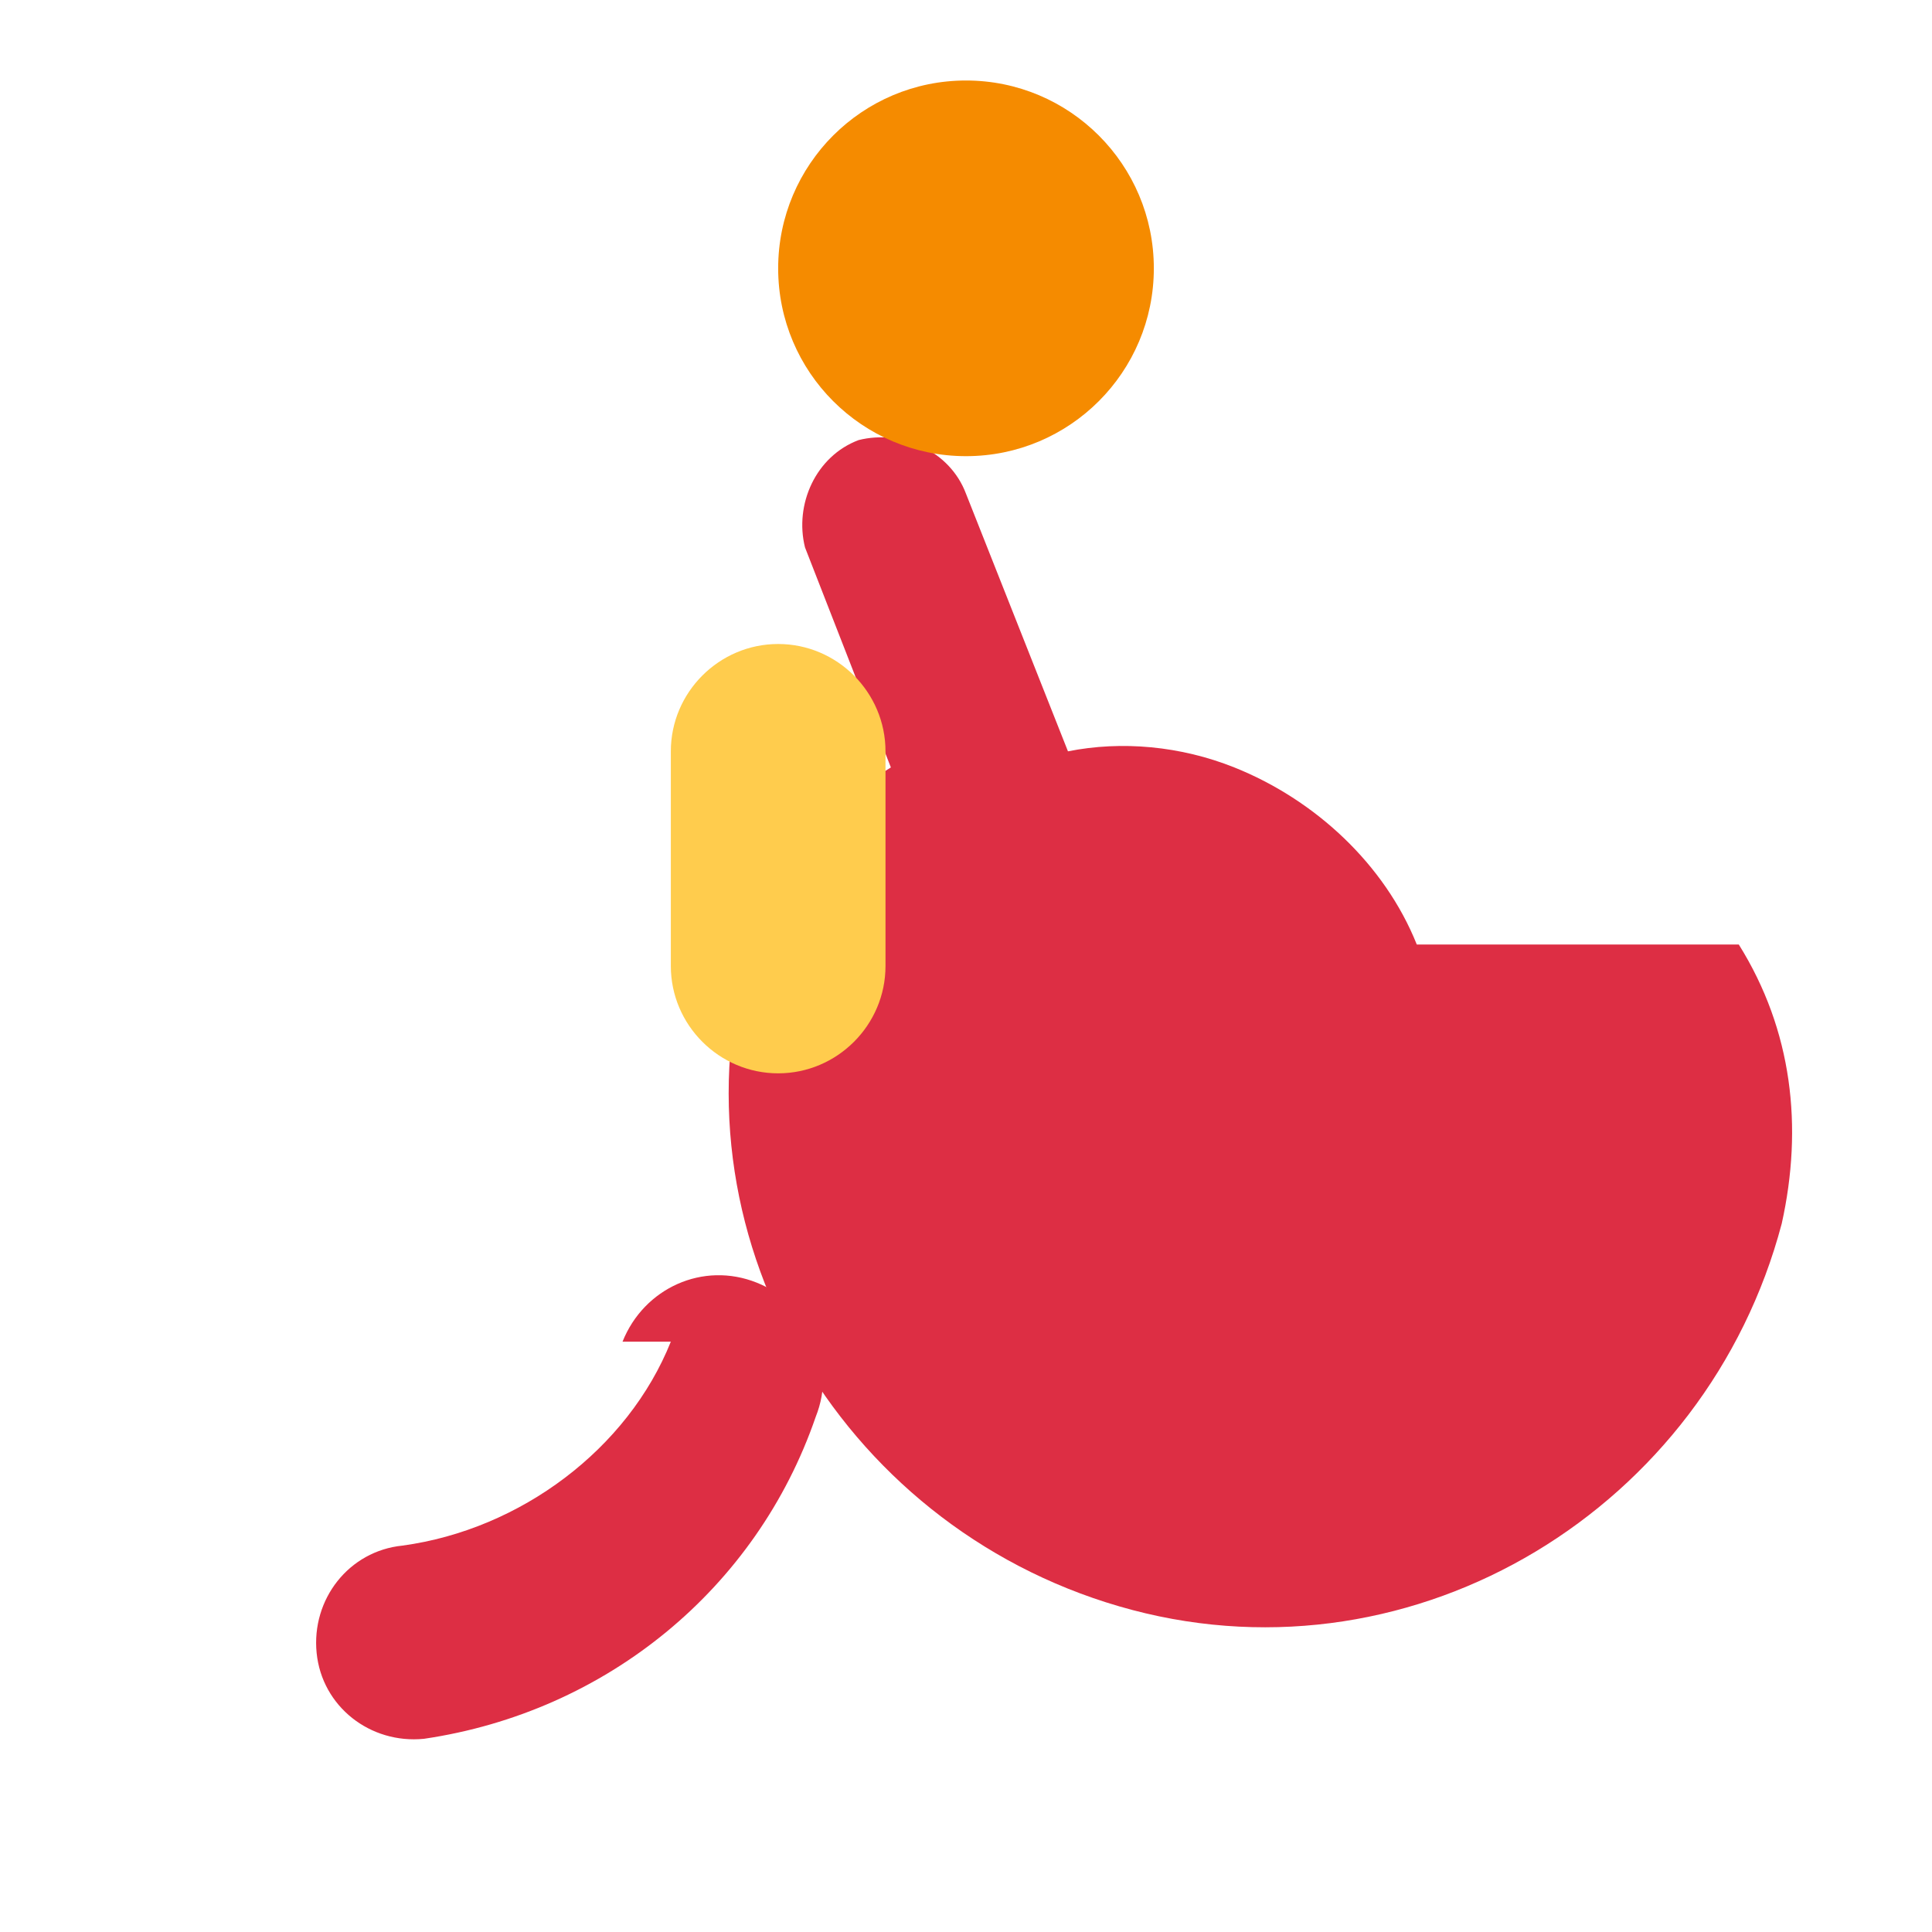
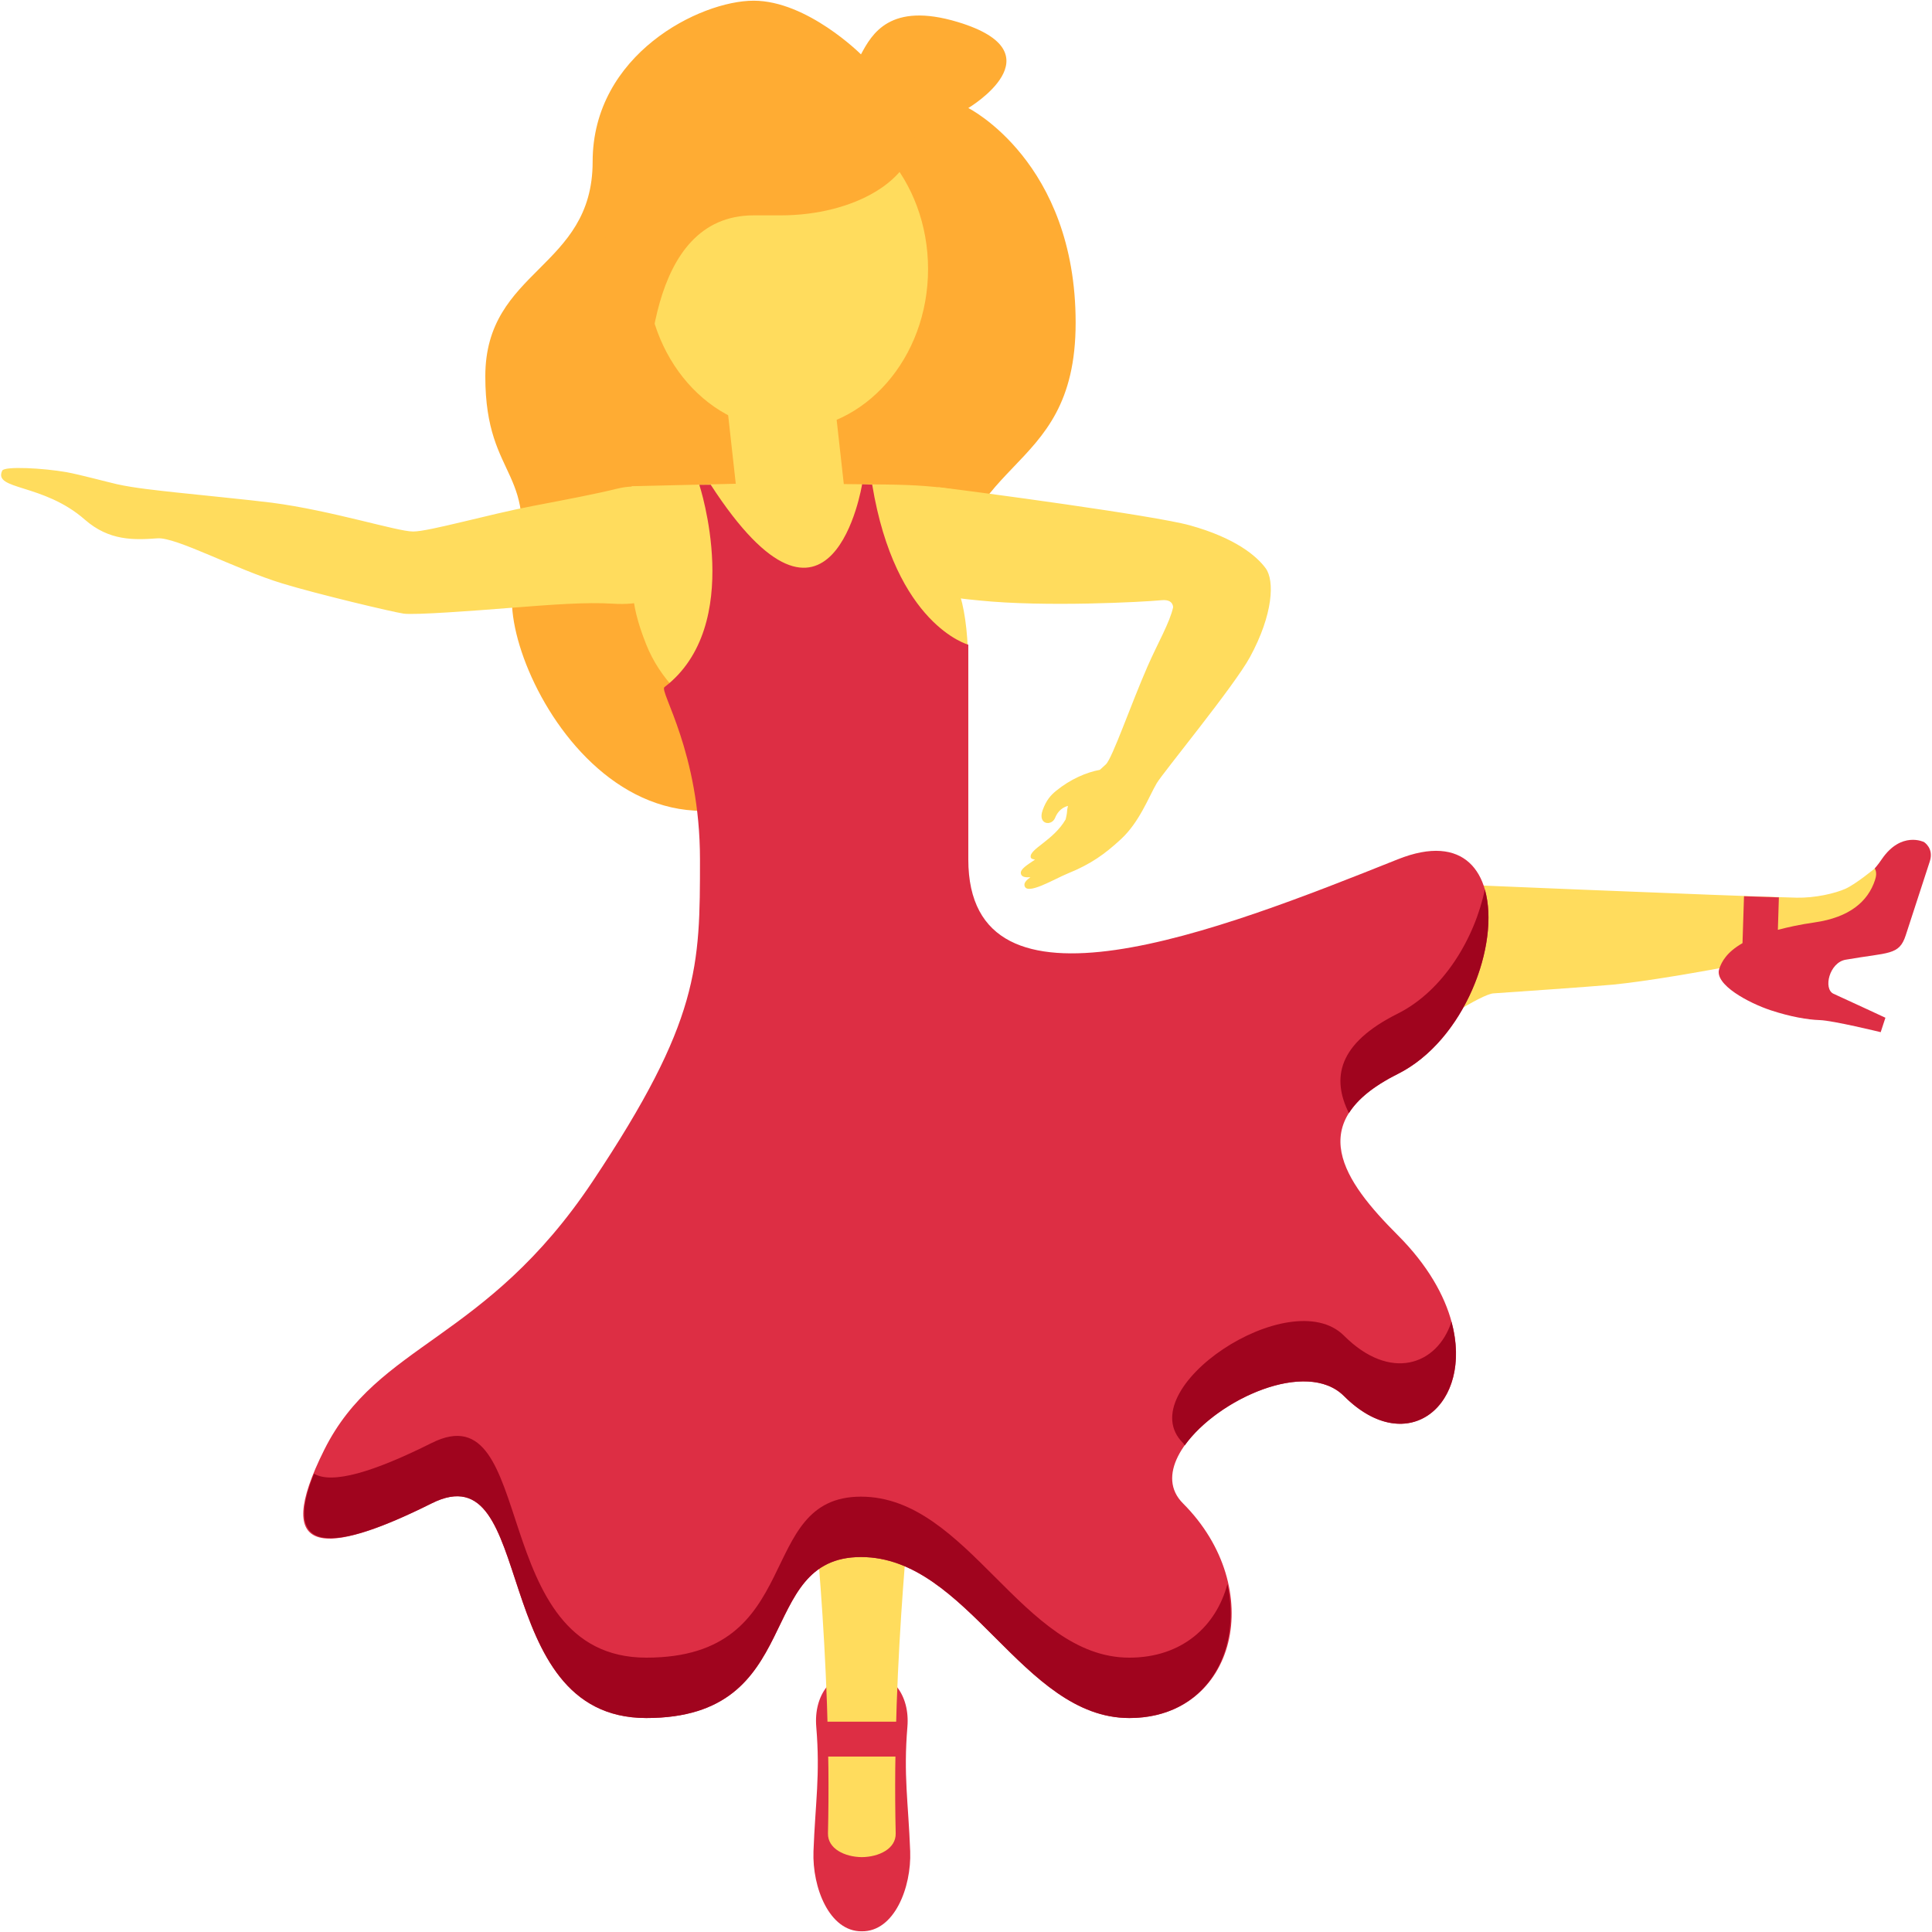
- <svg xmlns="http://www.w3.org/2000/svg" viewBox="0 0 36 36" width="36" height="36" aria-hidden="true">
-   <path fill="#DD2E44" d="M26.4 17.6c-.6-1.5-1.9-2.7-3.4-3.3-1-.4-2.1-.5-3.1-.3l-1.9-4.8c-.3-.8-1.2-1.2-2-1-.8.3-1.2 1.2-1 2l1.6 4.1c-1.3.8-2.3 2.1-2.7 3.6-1.4 5.3 1.9 10.7 7.2 12.1 5.3 1.4 10.7-1.9 12.1-7.2.4-1.8.2-3.6-.8-5.2z" />
-   <circle fill="#F58B00" cx="18" cy="5" r="3.5" />
-   <path fill="#FFCC4D" d="M14.5 12c-1.1 0-2 .9-2 2v4c0 1.1.9 2 2 2s2-.9 2-2v-4c0-1.1-.9-2-2-2z" />
-   <path fill="#DD2E44" d="M12.5 25c-.8 2-2.8 3.5-5 3.8-1 .1-1.7 1-1.6 2 .1 1 1 1.7 2 1.6 3.4-.5 6.2-2.8 7.3-6 .4-1-.1-2.1-1.1-2.5-1-.4-2.1.1-2.5 1.1z" />
+ <svg xmlns="http://www.w3.org/2000/svg" viewBox="0 0 36 36">
+   <path fill="#DD2E44" d="M16.908 32.178c.05-.603-.299-1.018-.755-1.024h-.188c-.456.006-.805.421-.755 1.024.075.905-.017 1.4-.052 2.318-.025.674.296 1.498.901 1.491.605.007.926-.817.901-1.491-.035-.918-.127-1.413-.052-2.318z" />
+   <path fill="#FFDC5D" d="M17.021 27.471c.001-.268-.486-.398-.962-.394-.476-.004-.963.126-.962.394 0 0 .409 3.448.331 6.691-.007.286.313.44.631.443.318-.003.638-.156.631-.443-.078-3.243.331-6.691.331-6.691z" />
+   <path fill="#DD2E44" d="M15.385 32.081h1.365v.65h-1.365z" />
+   <path fill="#FFDC5D" d="M24.23 20.819s3.162-2.282 3.598-2.309c.247-.016 1.883-.13 2.23-.163 1.259-.125 3.854-.67 4.081-.719.228-.05.322.031.839-.806.517-.838-.044-.64-.044-.64s-.354.293-.547.379-.562.173-.909.166c-1.085-.023-7.175-.281-7.175-.281-.848.049-1.288.04-1.615.673-.574 1.104-.493 3.138-.458 3.7z" />
+   <path fill="#FFAC33" d="M16.043 1.013c.203-.378.538-.985 1.806-.602 1.915.579.194 1.602.194 1.602s2 1 2 4-2.344 2.369-2.344 5.531l-.359.534s.644-.438-1.356 1.562c-4 4-6.782-1.274-6.412-2.754.542-2.169-.529-1.873-.529-3.873s2-2 2-4 2-3 3-3 2 1 2 1z" />
+   <ellipse fill="#FFDC5D" cx="14.668" cy="5.013" rx="2.625" ry="3" />
+   <path fill="#FFAC33" d="M14.543 1.013c-.927 0-1.727.306-2.158.755-1.103-.208-.477 1.517-1.342 3.245-1 2 1 4 1 3s0-4 2-4h.5c1.381 0 2.5-.671 2.5-1.5s-1.119-1.5-2.5-1.5z" />
+   <path fill="#FFDC5D" d="M18.6 9.333c-.98-.334-1.68-.297-2.877-.313l-.432-3.883c-.061-.549-.562-.948-1.104-.883-.549.061-.944.555-.883 1.104l.406 3.656-1.94.046.022 1.953c.009.262.086.588.251 1 1 2.5 6 2.985 6 .5 0-.604-.048-1.06-.15-1.407 1.205.088 3.366-.867.707-1.773z" />
+   <path fill="#DD2E44" d="M13.043 16.013c0 2 0 3-2 6s-4 3-5 5 0 2 2 1 1 4 4 4 2-3 4-3 3 3 5 3 2.581-2.419 1-4c-1-1 2-3 3-2 1.581 1.581 3.236-.764 1-3-1-1-1.789-2.105 0-3 2-1 2.5-5 0-4-3.344 1.338-8 3.161-8 0v-4s-1.359-.364-1.791-2.983l-.188-.006s-.561 3.494-2.821.008l-.212.002s.86 2.616-.65 3.77c-.101.076.662 1.209.662 3.209z" />
+   <path d="M26.043 18.888c-1.122.561-1.23 1.205-.908 1.854.159-.253.446-.498.908-.729 1.251-.625 1.915-2.424 1.625-3.439-.187.902-.766 1.885-1.625 2.314zm-5 12c-2 0-3-3-5-3s-1 3-4 3-2-5-4-4c-1.08.54-1.853.773-2.192.572-.611 1.526.362 1.468 2.192.553 2-1 1 4 4 4s2-3 4-3 3 3 5 3c1.421 0 2.106-1.222 1.828-2.496-.209.783-.844 1.371-1.828 1.371zm4-6c-1-1-4 1-3 2 .014.014.021.03.034.044.613-.86 2.271-1.614 2.966-.919 1.191 1.191 2.422.154 2.003-1.385-.266.814-1.143 1.12-2.003.26z" fill="#A0041E" />
+   <path fill="#DD2E44" d="M35.85 15.69s-.423-.21-.785.319c-.072.107-.132.172-.132.172.041.072.027.15.005.217-.13.398-.472.696-1.126.79-.272.039-.49.087-.684.138l.019-.605-.65-.021-.028.874c-.296.17-.39.348-.434.481-.096.292.556.637.963.771.368.121.688.175.91.182.245.007 1.136.225 1.136.225l.088-.269s-.72-.335-.966-.446c-.198-.09-.079-.582.224-.635.805-.141.997-.076 1.12-.454l.448-1.375c.083-.248-.108-.364-.108-.364z" />
+   <path fill="#FFDC5D" d="M12.386 9.254c-.101-.078-.216-.132-.34-.161-.167-.04-.351-.035-.547.013-.39.097-.964.206-1.572.322-.83.158-1.931.476-2.229.476s-1.515-.391-2.634-.537c-.37-.048-1.552-.165-1.804-.193-.342-.038-.756-.08-1.073-.15-.146-.032-.713-.184-.943-.225-.436-.078-1.161-.115-1.202-.03-.176.368.763.233 1.538.913.454.398.916.381 1.355.349.347-.025 1.447.573 2.326.841.635.194 2.056.533 2.26.562s1.296-.052 2.023-.11c.735-.057 1.371-.107 1.879-.075.485.031.849-.079 1.083-.326.292-.309.286-.742.278-.867-.024-.339-.165-.624-.398-.802zm11.198 1.335c-.168-.229-.565-.565-1.412-.8-.657-.183-3.994-.629-4.649-.707-.508-.061-.197 1.809.06 1.966.165.101.365.11.667.141 1.223.126 3.062.028 3.392-.005.143-.014.209.038.218.129-.063.29-.287.669-.477 1.104-.318.727-.656 1.714-.778 1.827l-.111.101c-.251.046-.549.174-.815.391-.095.077-.184.172-.252.364-.094.268.17.299.234.138.027-.067.091-.183.239-.221-.005.031-.015.057-.016.093-.002.058-.017.106-.027.158-.228.395-.682.553-.651.706.007.033.048.035.08.044-.154.104-.274.176-.264.256.008.065.08.08.178.071-.071.053-.117.1-.111.149.026.209.556-.116.81-.219.433-.176.686-.36.986-.636.349-.322.518-.787.669-1.045.111-.19 1.441-1.807 1.736-2.348.435-.798.462-1.428.294-1.657z" />
</svg>
